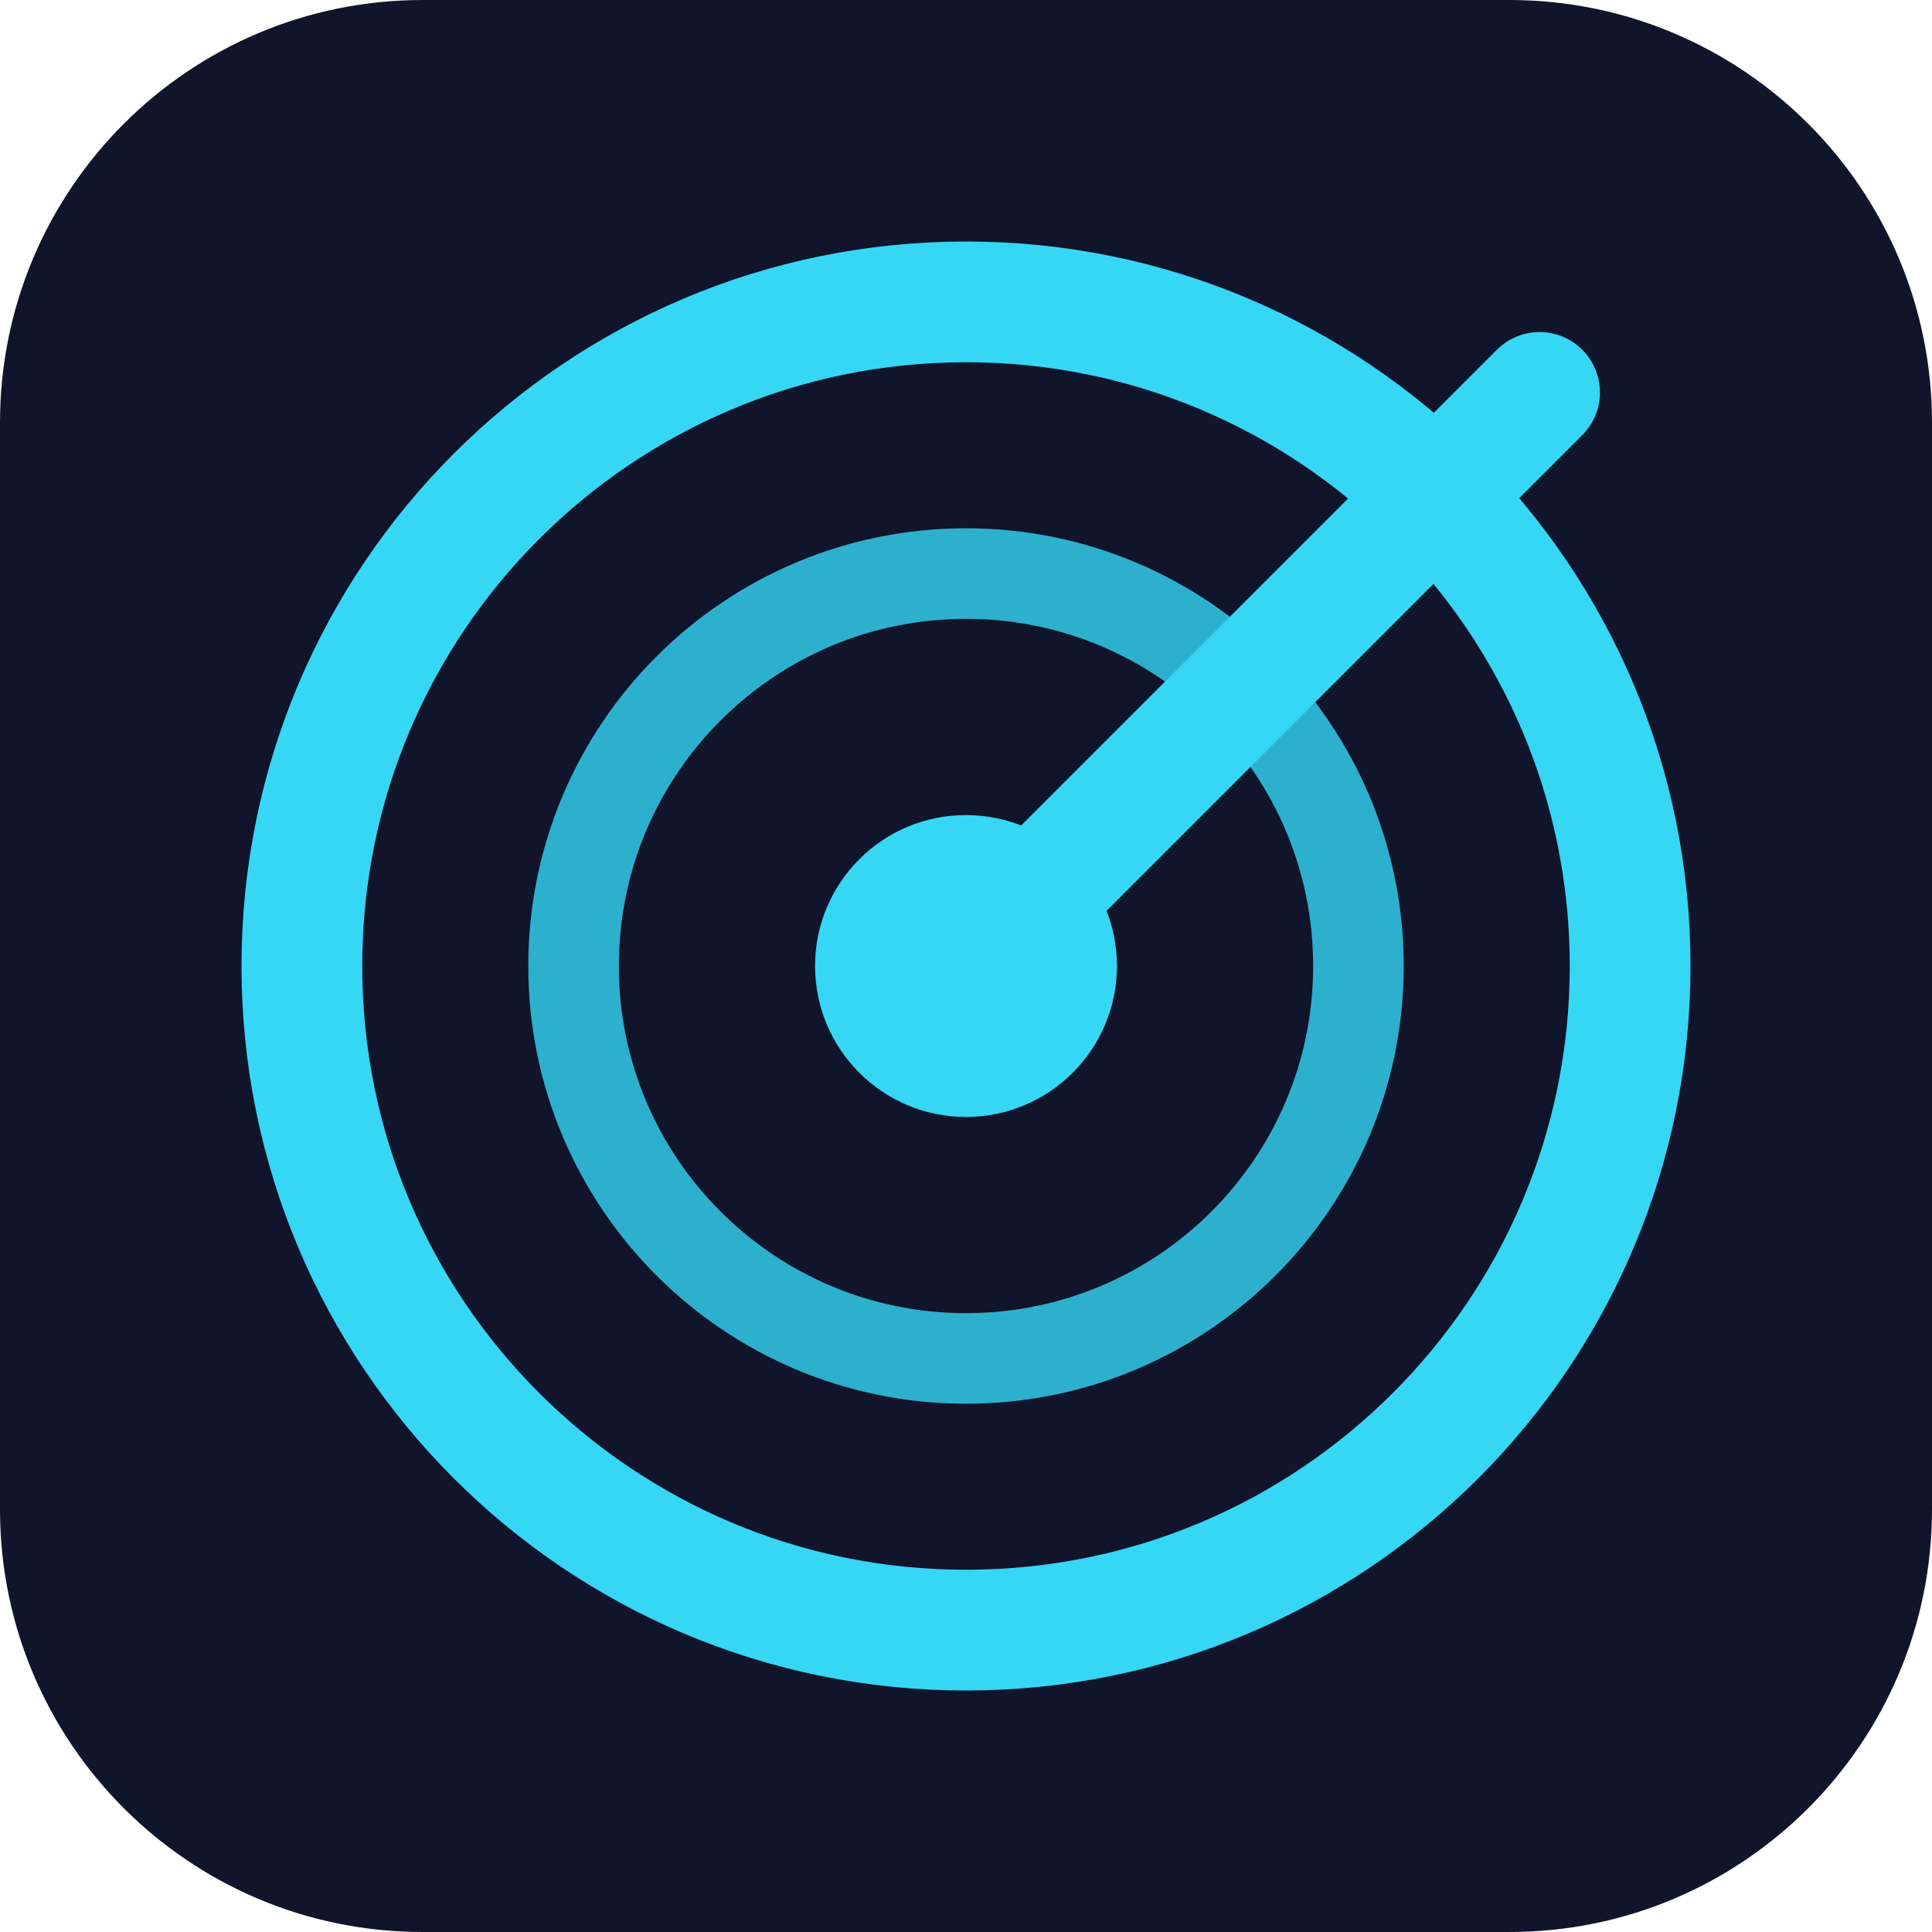
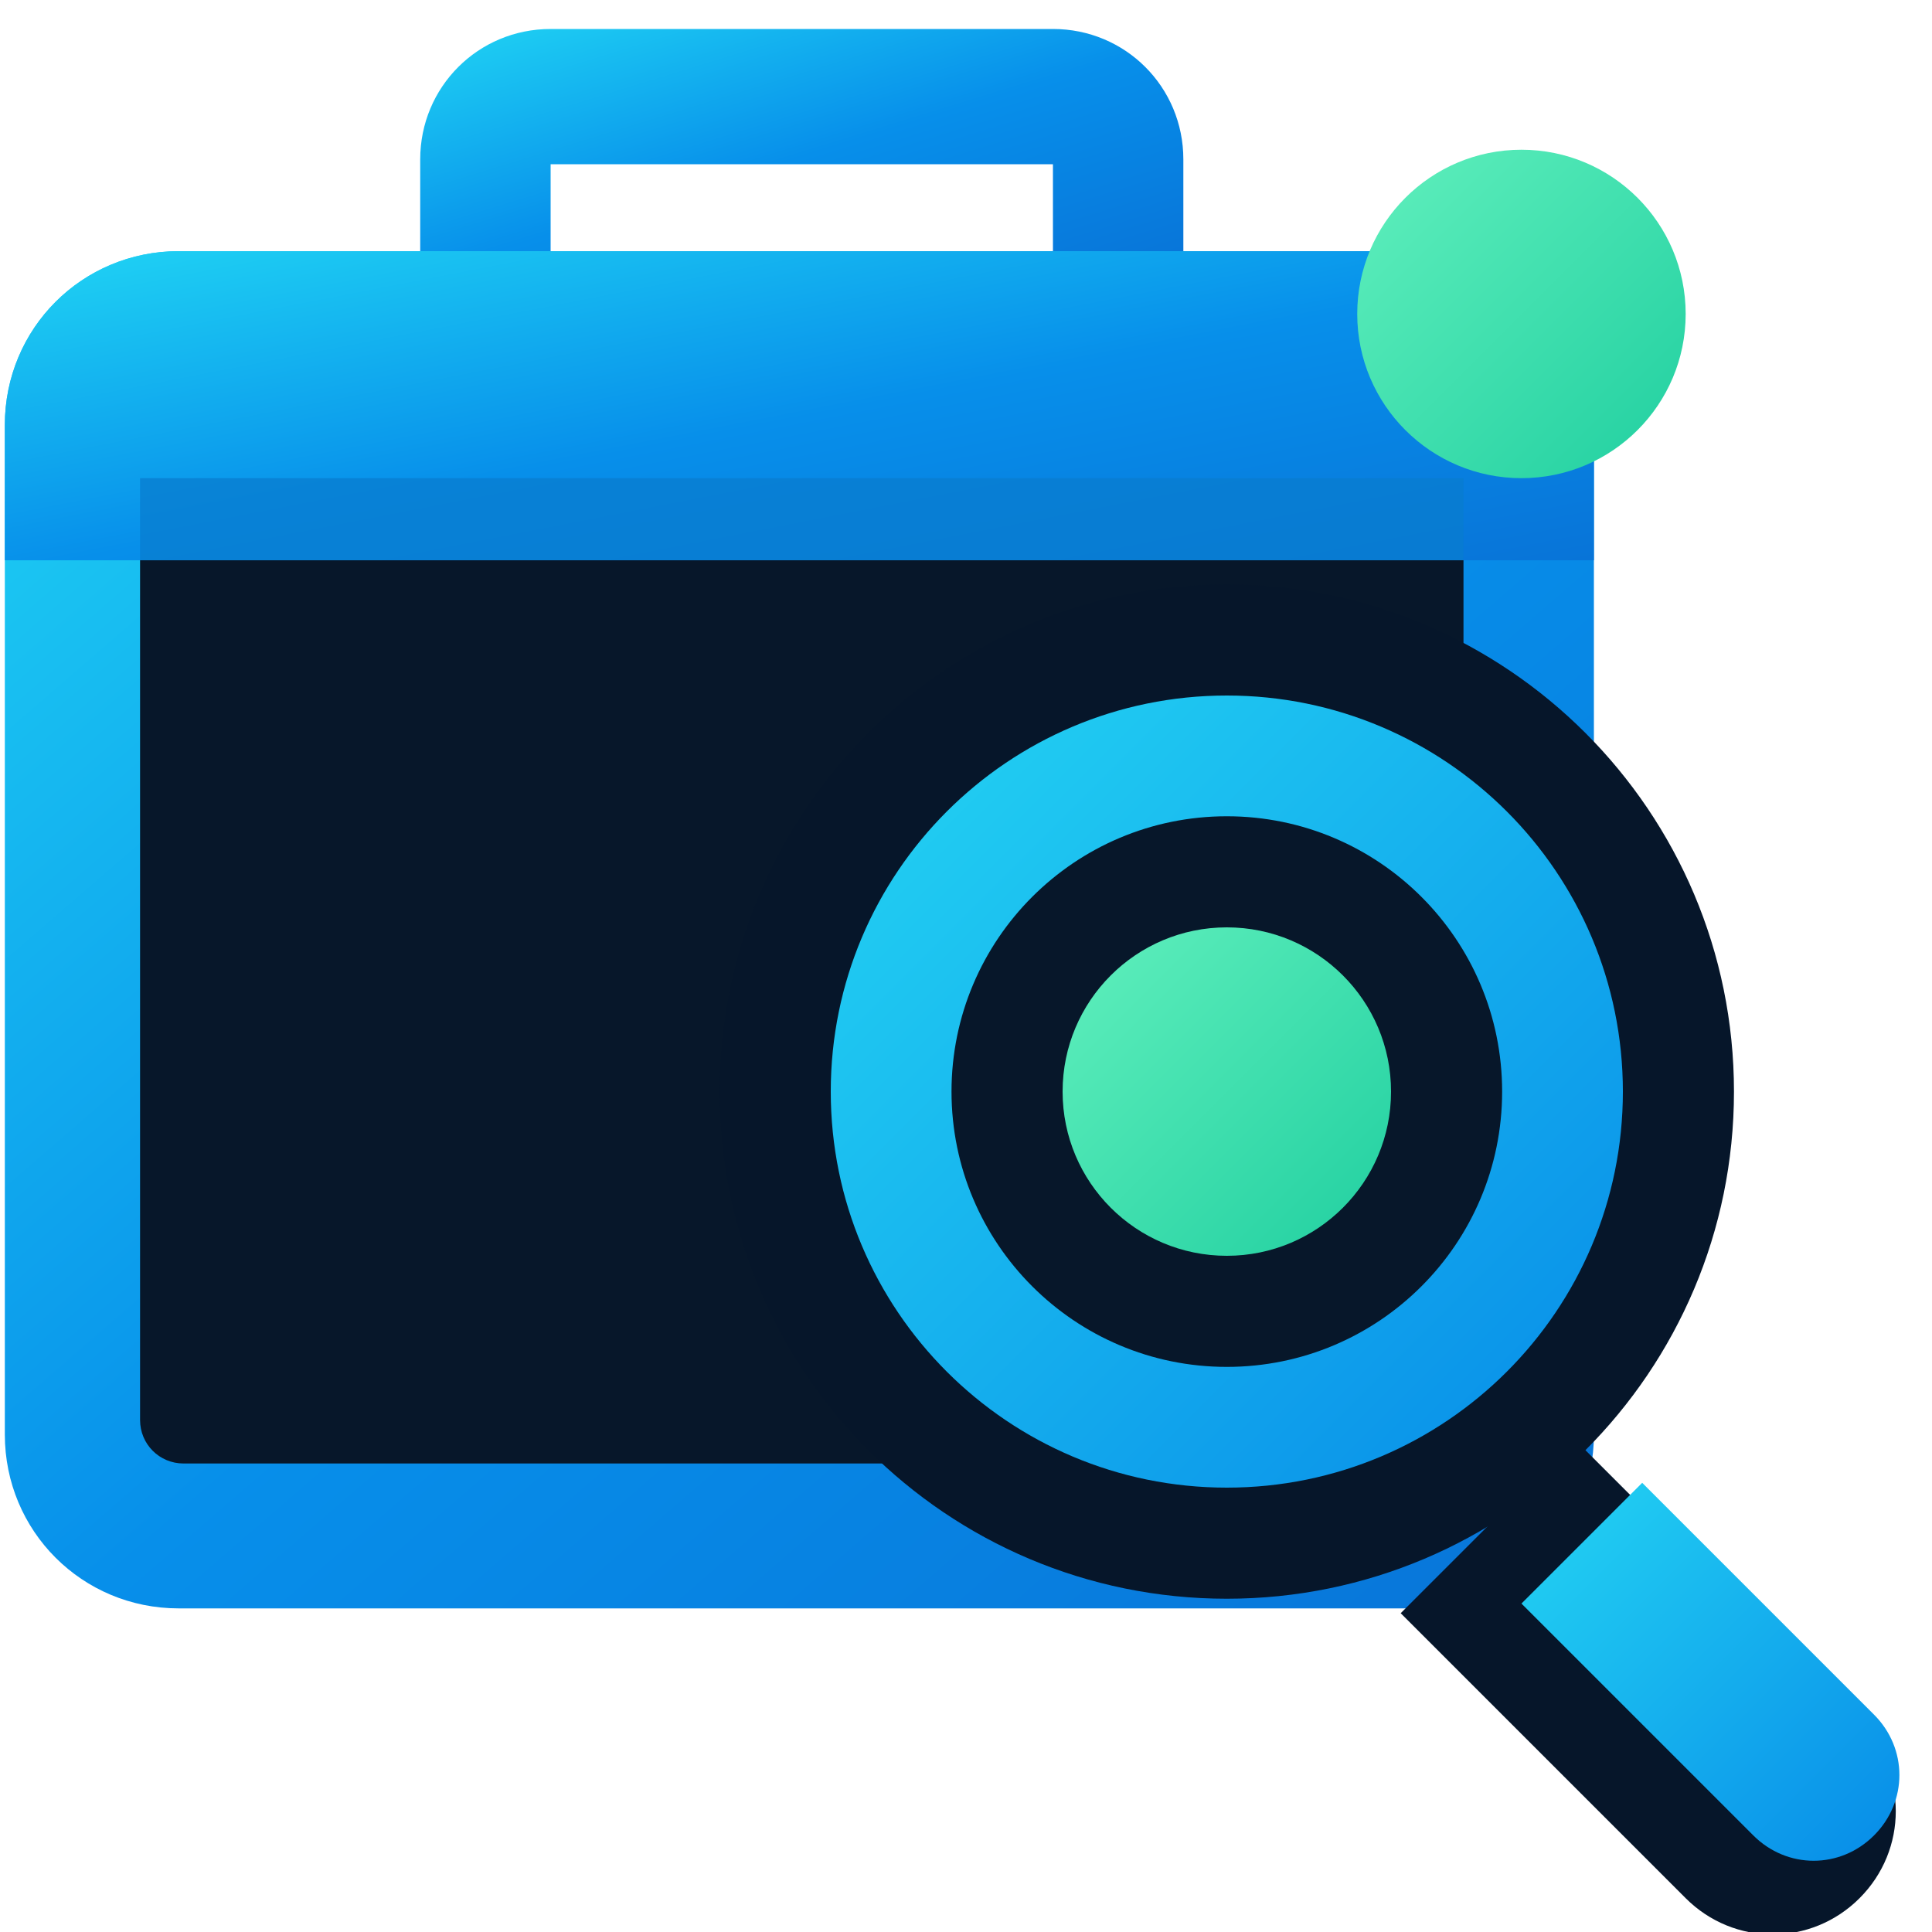
- <svg xmlns="http://www.w3.org/2000/svg" viewBox="0 0 64 64" fill="none">
-   <rect width="64" height="64" rx="14" fill="#10152B" />
-   <circle cx="32" cy="32" r="22" stroke="#35D7F5" stroke-width="4" />
-   <circle cx="32" cy="32" r="13" stroke="#35D7F5" stroke-width="3" opacity=".8" />
-   <circle cx="32" cy="32" r="5" fill="#35D7F5" />
-   <path d="M32 32 51 13" stroke="#35D7F5" stroke-width="4" stroke-linecap="round" />
+ <svg xmlns="http://www.w3.org/2000/svg" width="512" height="512" viewBox="90 70 400 390">
+   <defs>
+     <linearGradient id="caseBlue" x1="0" y1="0" x2="1" y2="1">
+       <stop offset="0" stop-color="#20D4F4" />
+       <stop offset="0.52" stop-color="#078FEA" />
+       <stop offset="1" stop-color="#0874D8" />
+     </linearGradient>
+     <linearGradient id="lensBlue" x1="0" y1="0" x2="1" y2="1">
+       <stop offset="0" stop-color="#24D5F3" />
+       <stop offset="1" stop-color="#078BE8" />
+     </linearGradient>
+     <linearGradient id="mint" x1="0" y1="0" x2="1" y2="1">
+       <stop offset="0" stop-color="#61F0BD" />
+       <stop offset="1" stop-color="#20CFA0" />
+     </linearGradient>
+   </defs>
+   <path d="M177 120V98c0-15 12-27 27-27h104c15 0 27 12 27 27v22h-27V99H204v21Z" fill="url(#caseBlue)" />
+   <path d="M91 153c0-20 16-36 36-36h257c20 0 36 16 36 36v209c0 20-16 36-36 36H127c-20 0-36-16-36-36Z" fill="url(#caseBlue)" />
+   <path d="M119 164h274v195c0 5-4 9-9 9H128c-5 0-9-4-9-9Z" fill="#07172A" />
+   <path d="M91 153c0-20 16-36 36-36h257c20 0 36 16 36 36v28H91Z" fill="url(#caseBlue)" />
+   <path d="M119 164h274v17H119Z" fill="#087CCF" opacity=".75" />
+   <circle cx="344" cy="291" r="105" fill="#06162A" />
+   <circle cx="344" cy="291" r="82" fill="url(#lensBlue)" />
+   <circle cx="344" cy="291" r="57" fill="#07172A" />
+   <circle cx="344" cy="291" r="34" fill="url(#mint)" />
+   <path d="M416 363l59 59c10 10 10 26 0 36s-26 10-36 0l-59-59Z" fill="#06162A" />
+   <path d="M430 372l48 48c7 7 7 18 0 25s-18 7-25 0l-48-48Z" fill="url(#lensBlue)" />
+   <circle cx="405" cy="130" r="34" fill="url(#mint)" />
</svg>
